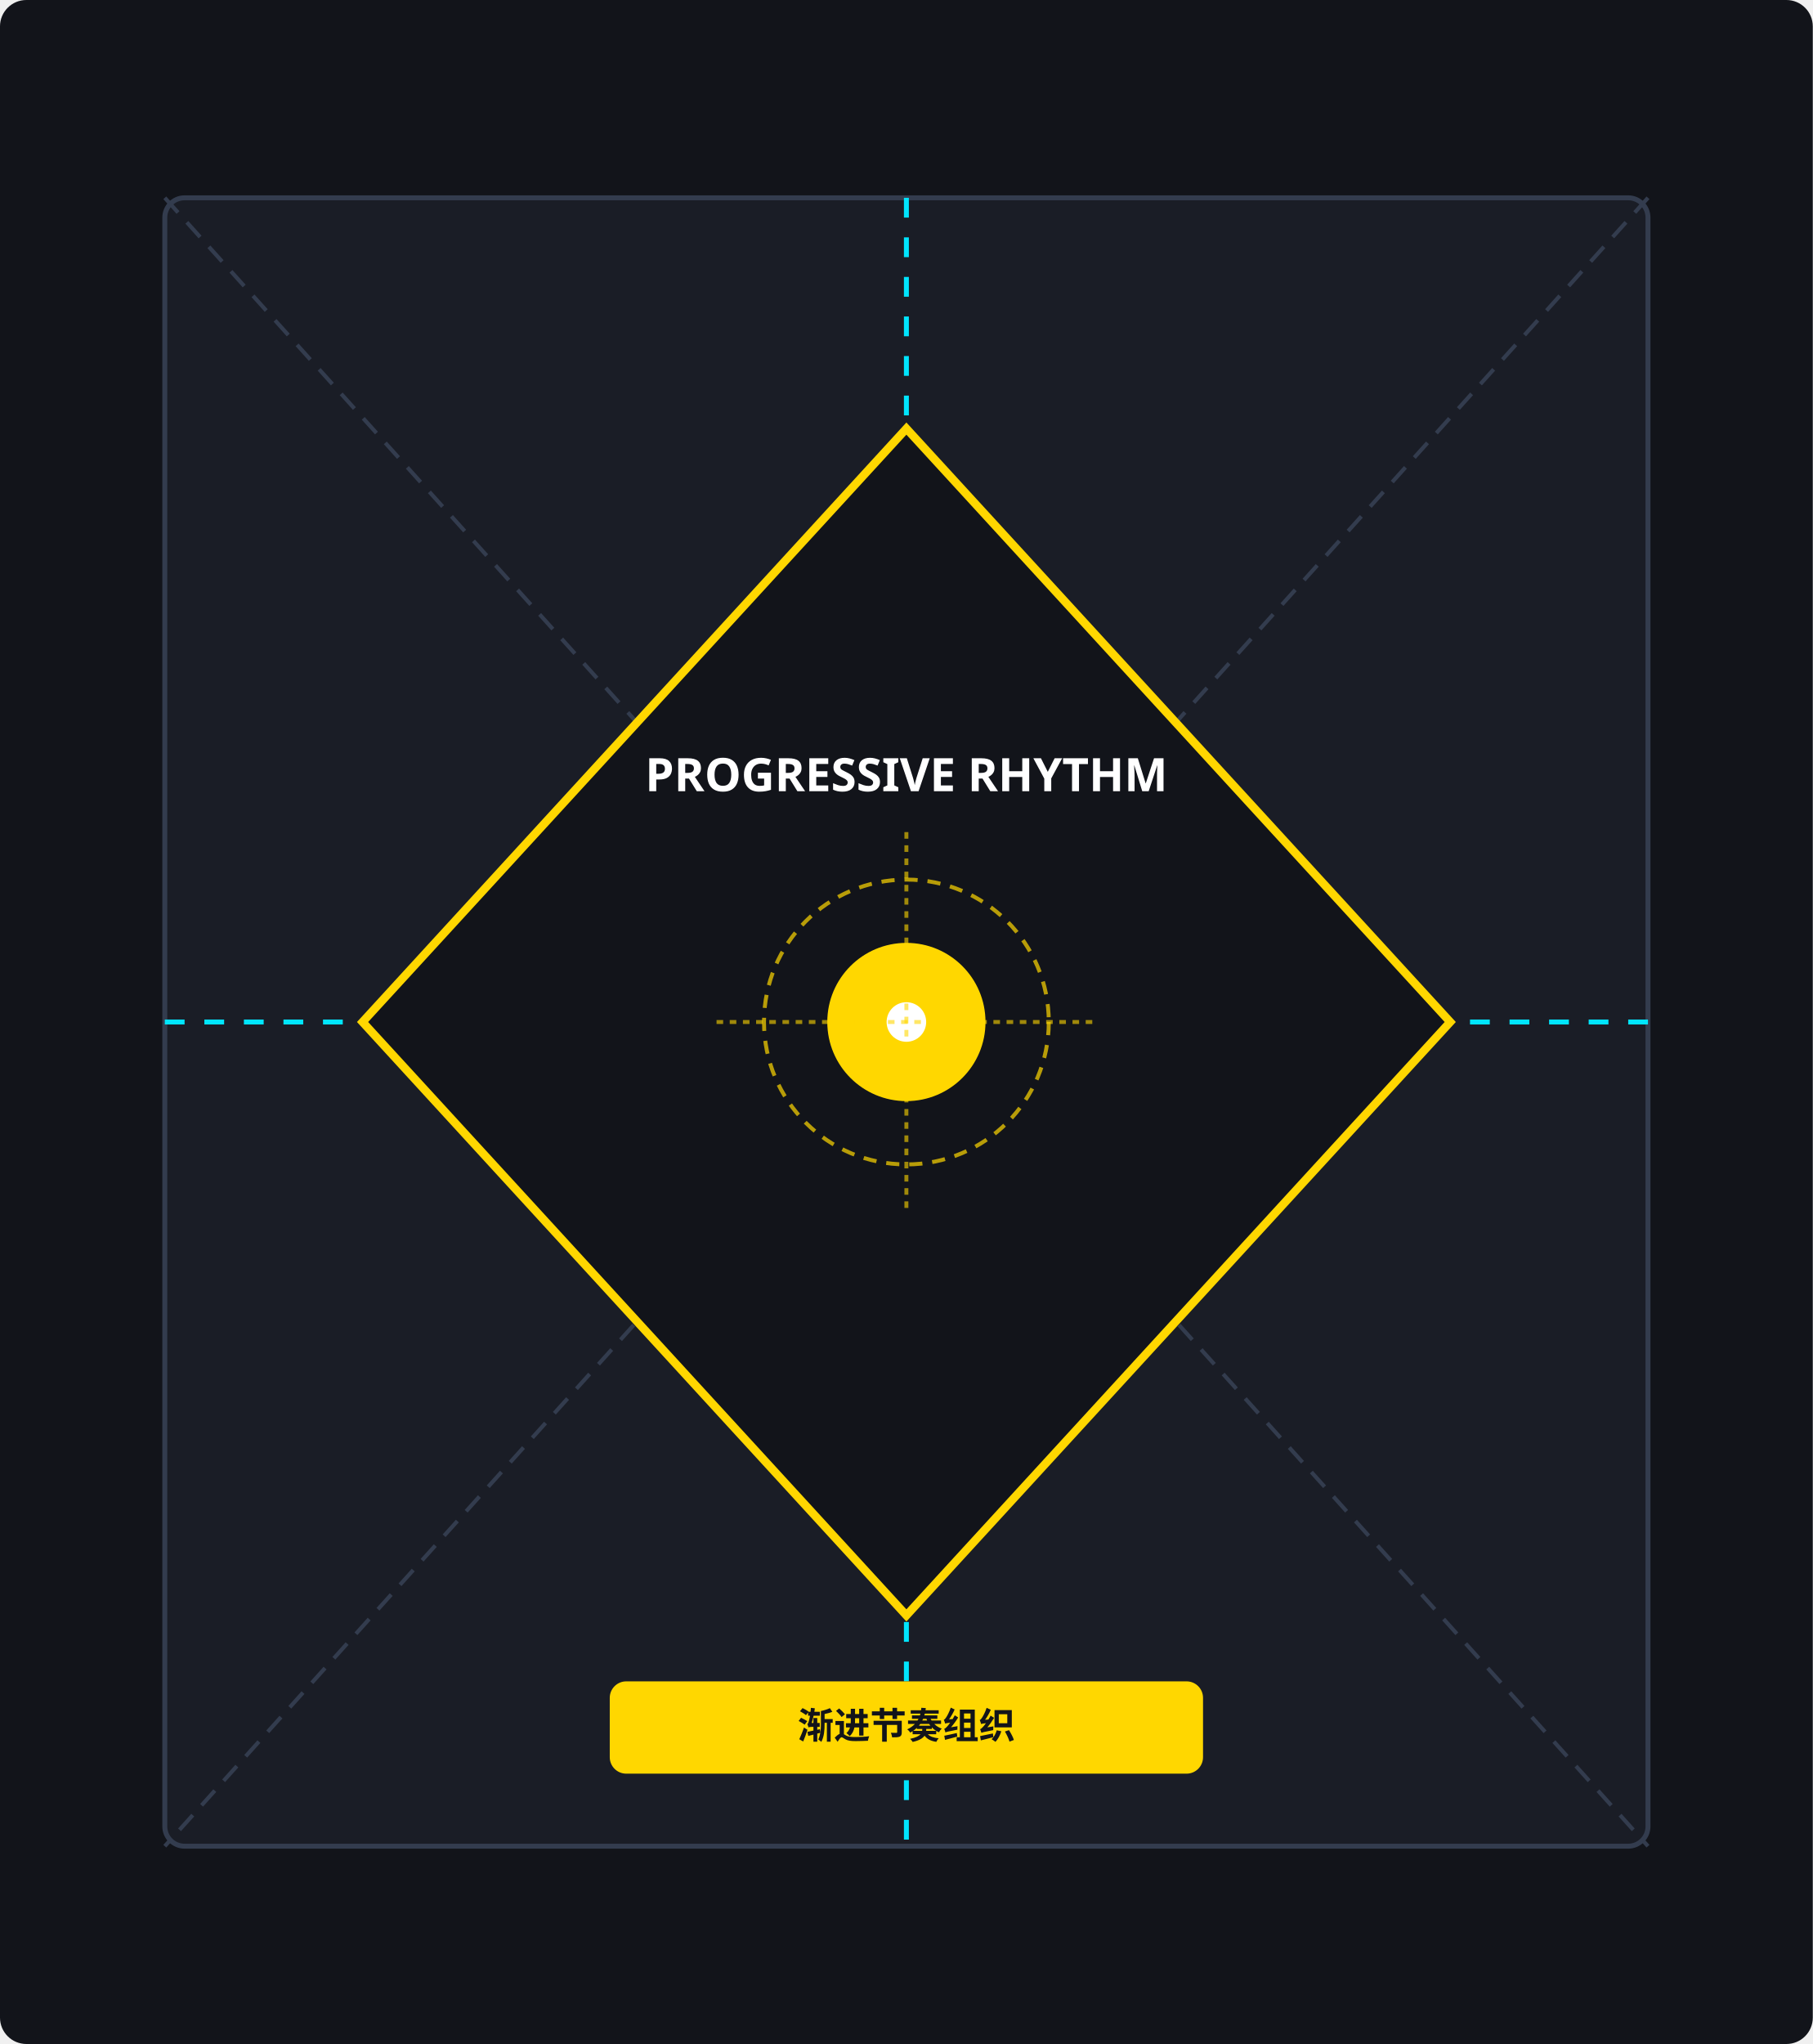
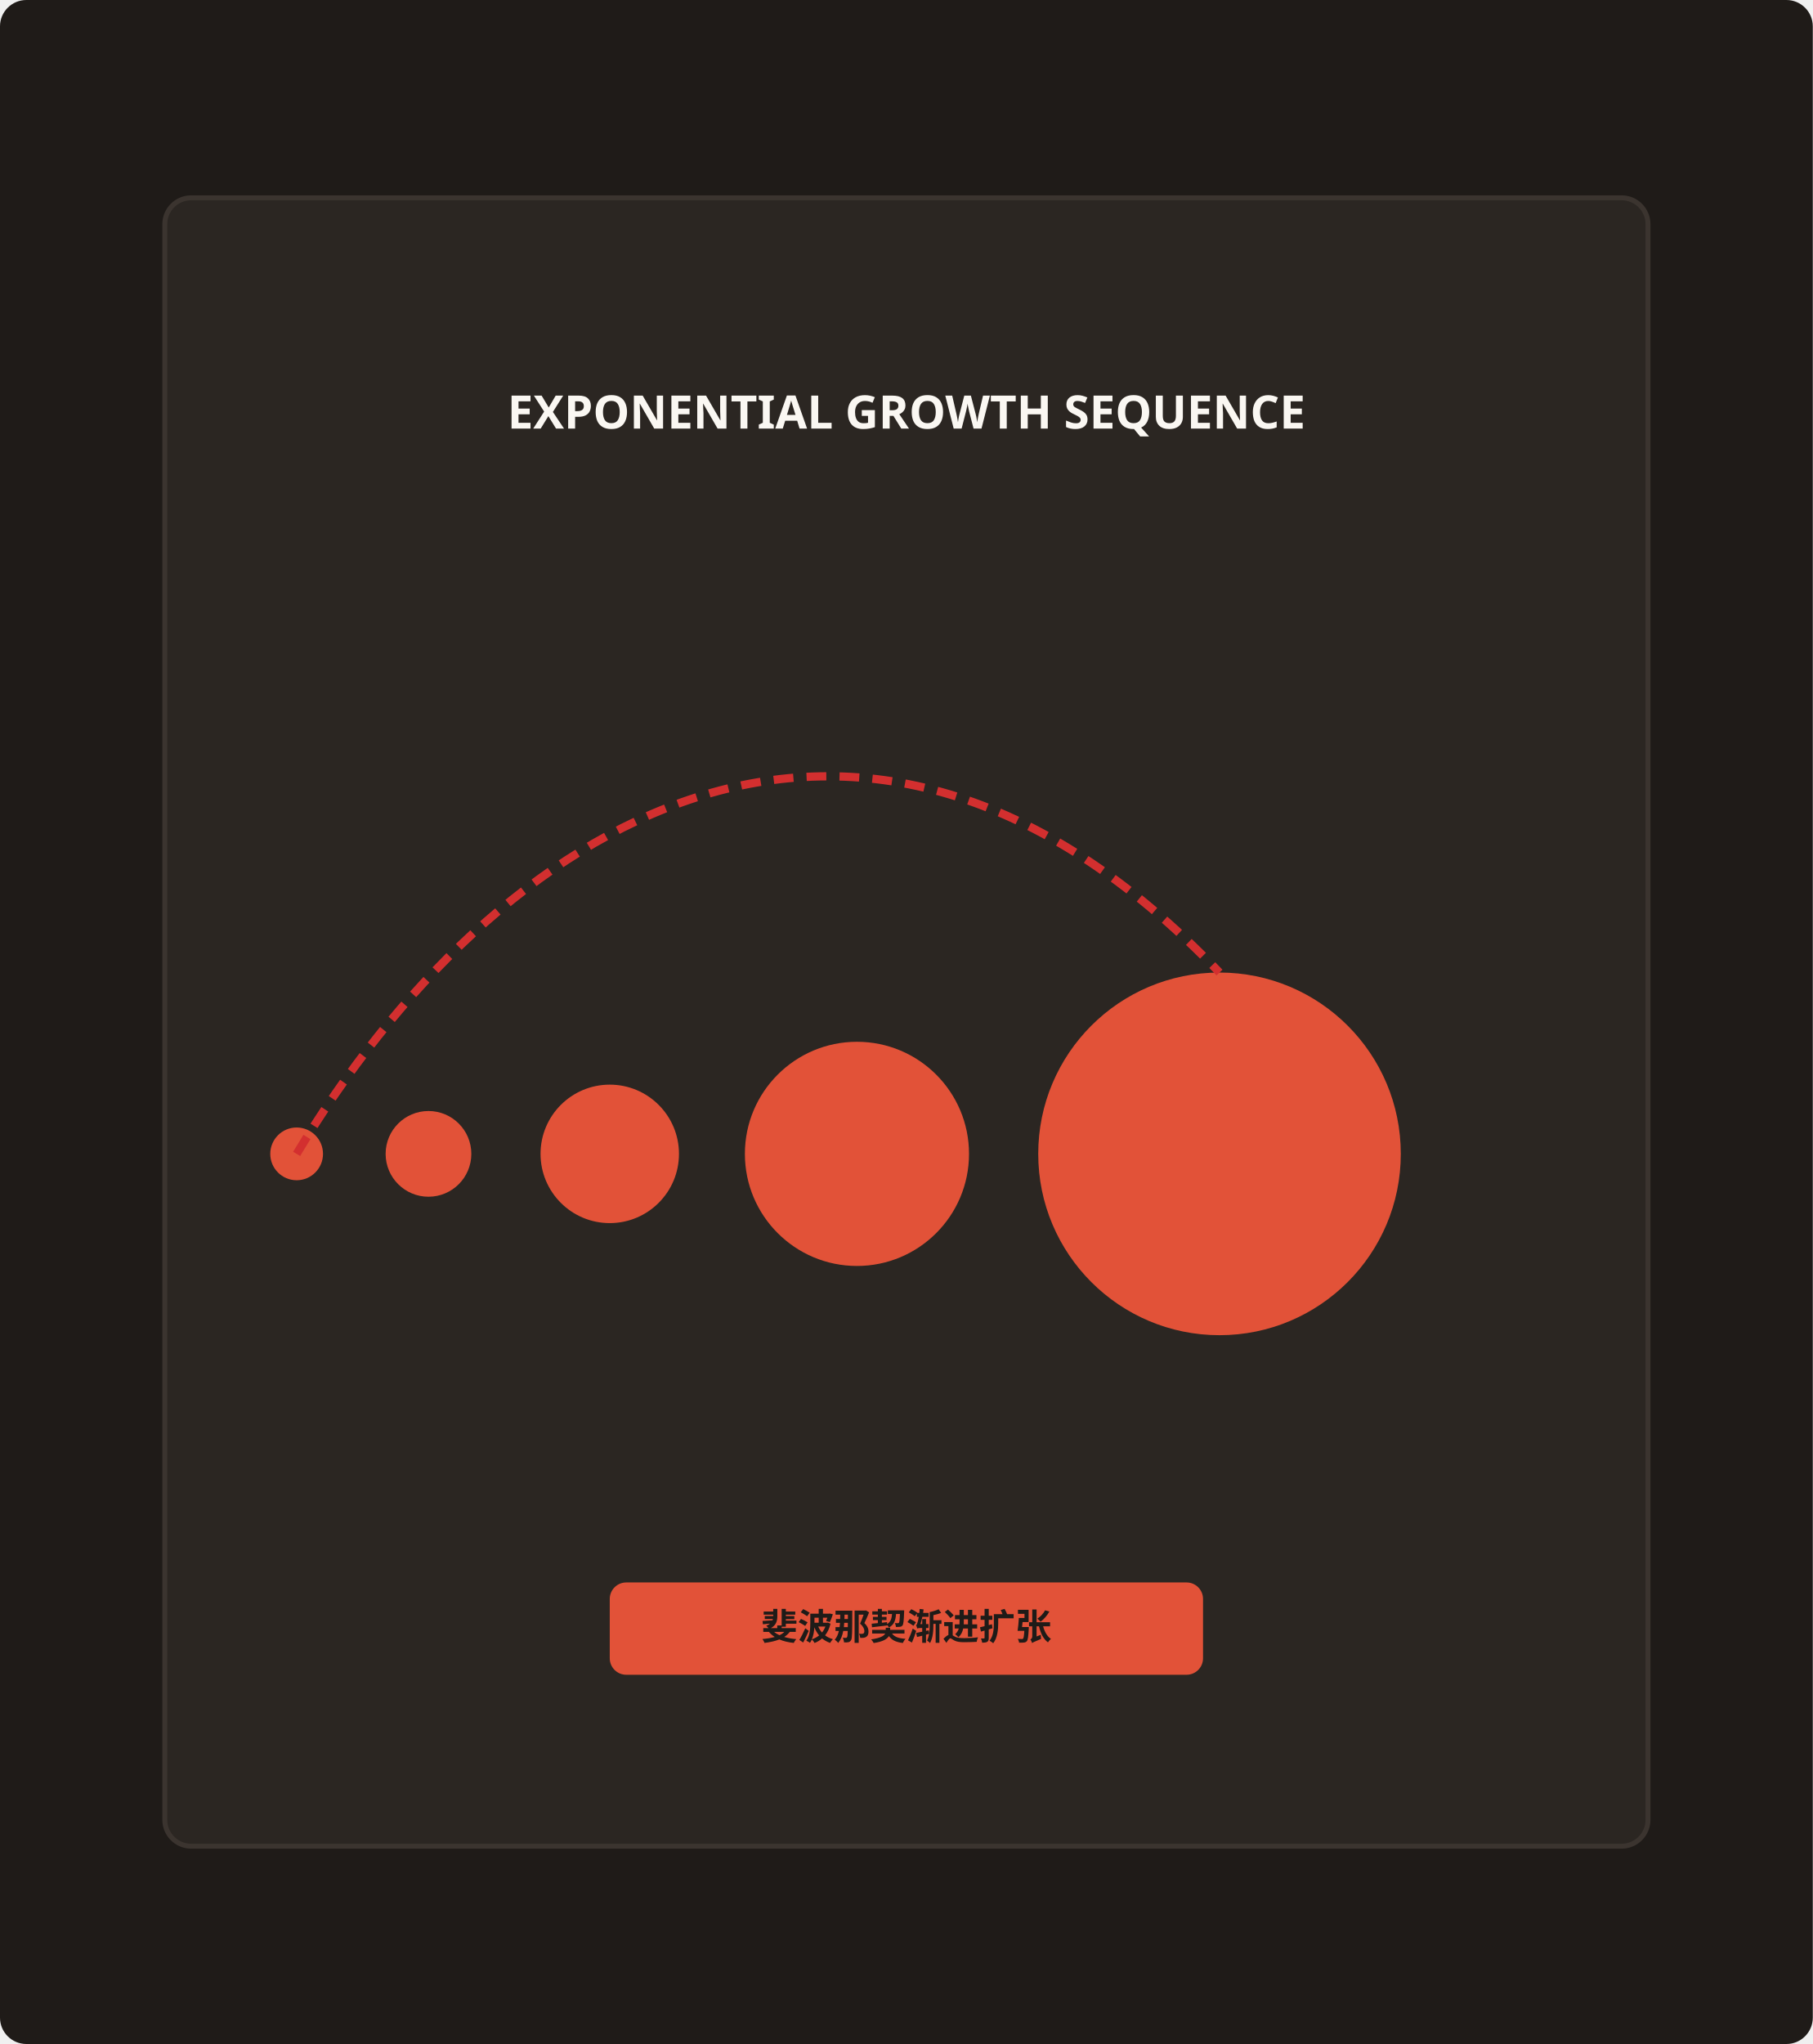
<svg xmlns="http://www.w3.org/2000/svg" viewBox="0 0 550 620">
-   <rect width="550" height="620" fill="#12141A" rx="8" />
-   <rect x="50" y="60" width="450" height="500" fill="#1A1D26" stroke="#333C4E" stroke-width="1.5" rx="6" />
-   <line x1="50" y1="60" x2="500" y2="560" stroke="#333C4E" stroke-width="1.2" stroke-dasharray="6,4" />
-   <line x1="500" y1="60" x2="50" y2="560" stroke="#333C4E" stroke-width="1.2" stroke-dasharray="6,4" />
-   <line x1="275" y1="60" x2="275" y2="560" stroke="#00E5FF" stroke-width="1.5" stroke-dasharray="6,6" />
-   <line x1="50" y1="310" x2="500" y2="310" stroke="#00E5FF" stroke-width="1.5" stroke-dasharray="6,6" />
-   <polygon points="275,130 440,310 275,490 110,310" fill="#12141A" stroke="#FFD700" stroke-width="2.5" />
-   <circle cx="275" cy="310" r="43.2" fill="none" stroke="#FFD700" stroke-width="1.2" stroke-dasharray="4,3" opacity="0.7" />
-   <circle cx="275" cy="310" r="24" fill="#FFD700" />
-   <circle cx="275" cy="310" r="6" fill="#FFFFFF" />
-   <line x1="217.4" y1="310" x2="332.6" y2="310" stroke="#FFD700" stroke-width="1.2" stroke-dasharray="2,2" opacity="0.6" />
-   <line x1="275" y1="252.4" x2="275" y2="367.6" stroke="#FFD700" stroke-width="1.2" stroke-dasharray="2,2" opacity="0.6" />
-   <text x="275" y="240" fill="#FFFFFF" font-size="14" font-weight="900" font-family="Montserrat" text-anchor="middle">PROGRESSIVE RHYTHM</text>
-   <rect x="185" y="510" width="180" height="28" rx="5" fill="#FFD700" />
-   <text x="275.0" y="527.36" fill="#12141A" font-size="11" font-weight="900" font-family="PingFang SC, -apple-system, sans-serif" text-anchor="middle">渐进节奏组织</text>
+   <rect width="550" height="620" fill="#1F1B18" rx="8" />
+   <rect x="50" y="60" width="450" height="500" fill="#2B2622" rx="8" stroke="#3B342F" stroke-width="1.5" />
+   <circle cx="90" cy="350" r="8" fill="#E25238" />
+   <circle cx="130" cy="350" r="13" fill="#E25238" />
+   <circle cx="185" cy="350" r="21" fill="#E25238" />
+   <circle cx="260" cy="350" r="34" fill="#E25238" />
+   <circle cx="370" cy="350" r="55" fill="#E25238" />
+   <path d="M 90 350 C 150 250 260 180 370 295" fill="none" stroke="#D32F2F" stroke-width="2.5" stroke-dasharray="6,4" />
+   <text x="275" y="130" fill="#FAF7F2" font-size="14" font-weight="bold" font-family="Montserrat" text-anchor="middle">EXPONENTIAL GROWTH SEQUENCE</text>
+   <rect x="185" y="480" width="180" height="28" rx="5" fill="#E25238" />
+   <text x="275.0" y="497.36" fill="#1F1B18" font-size="11" font-weight="900" font-family="PingFang SC, -apple-system, sans-serif" text-anchor="middle">斐波那契渐进扩张</text>
</svg>
